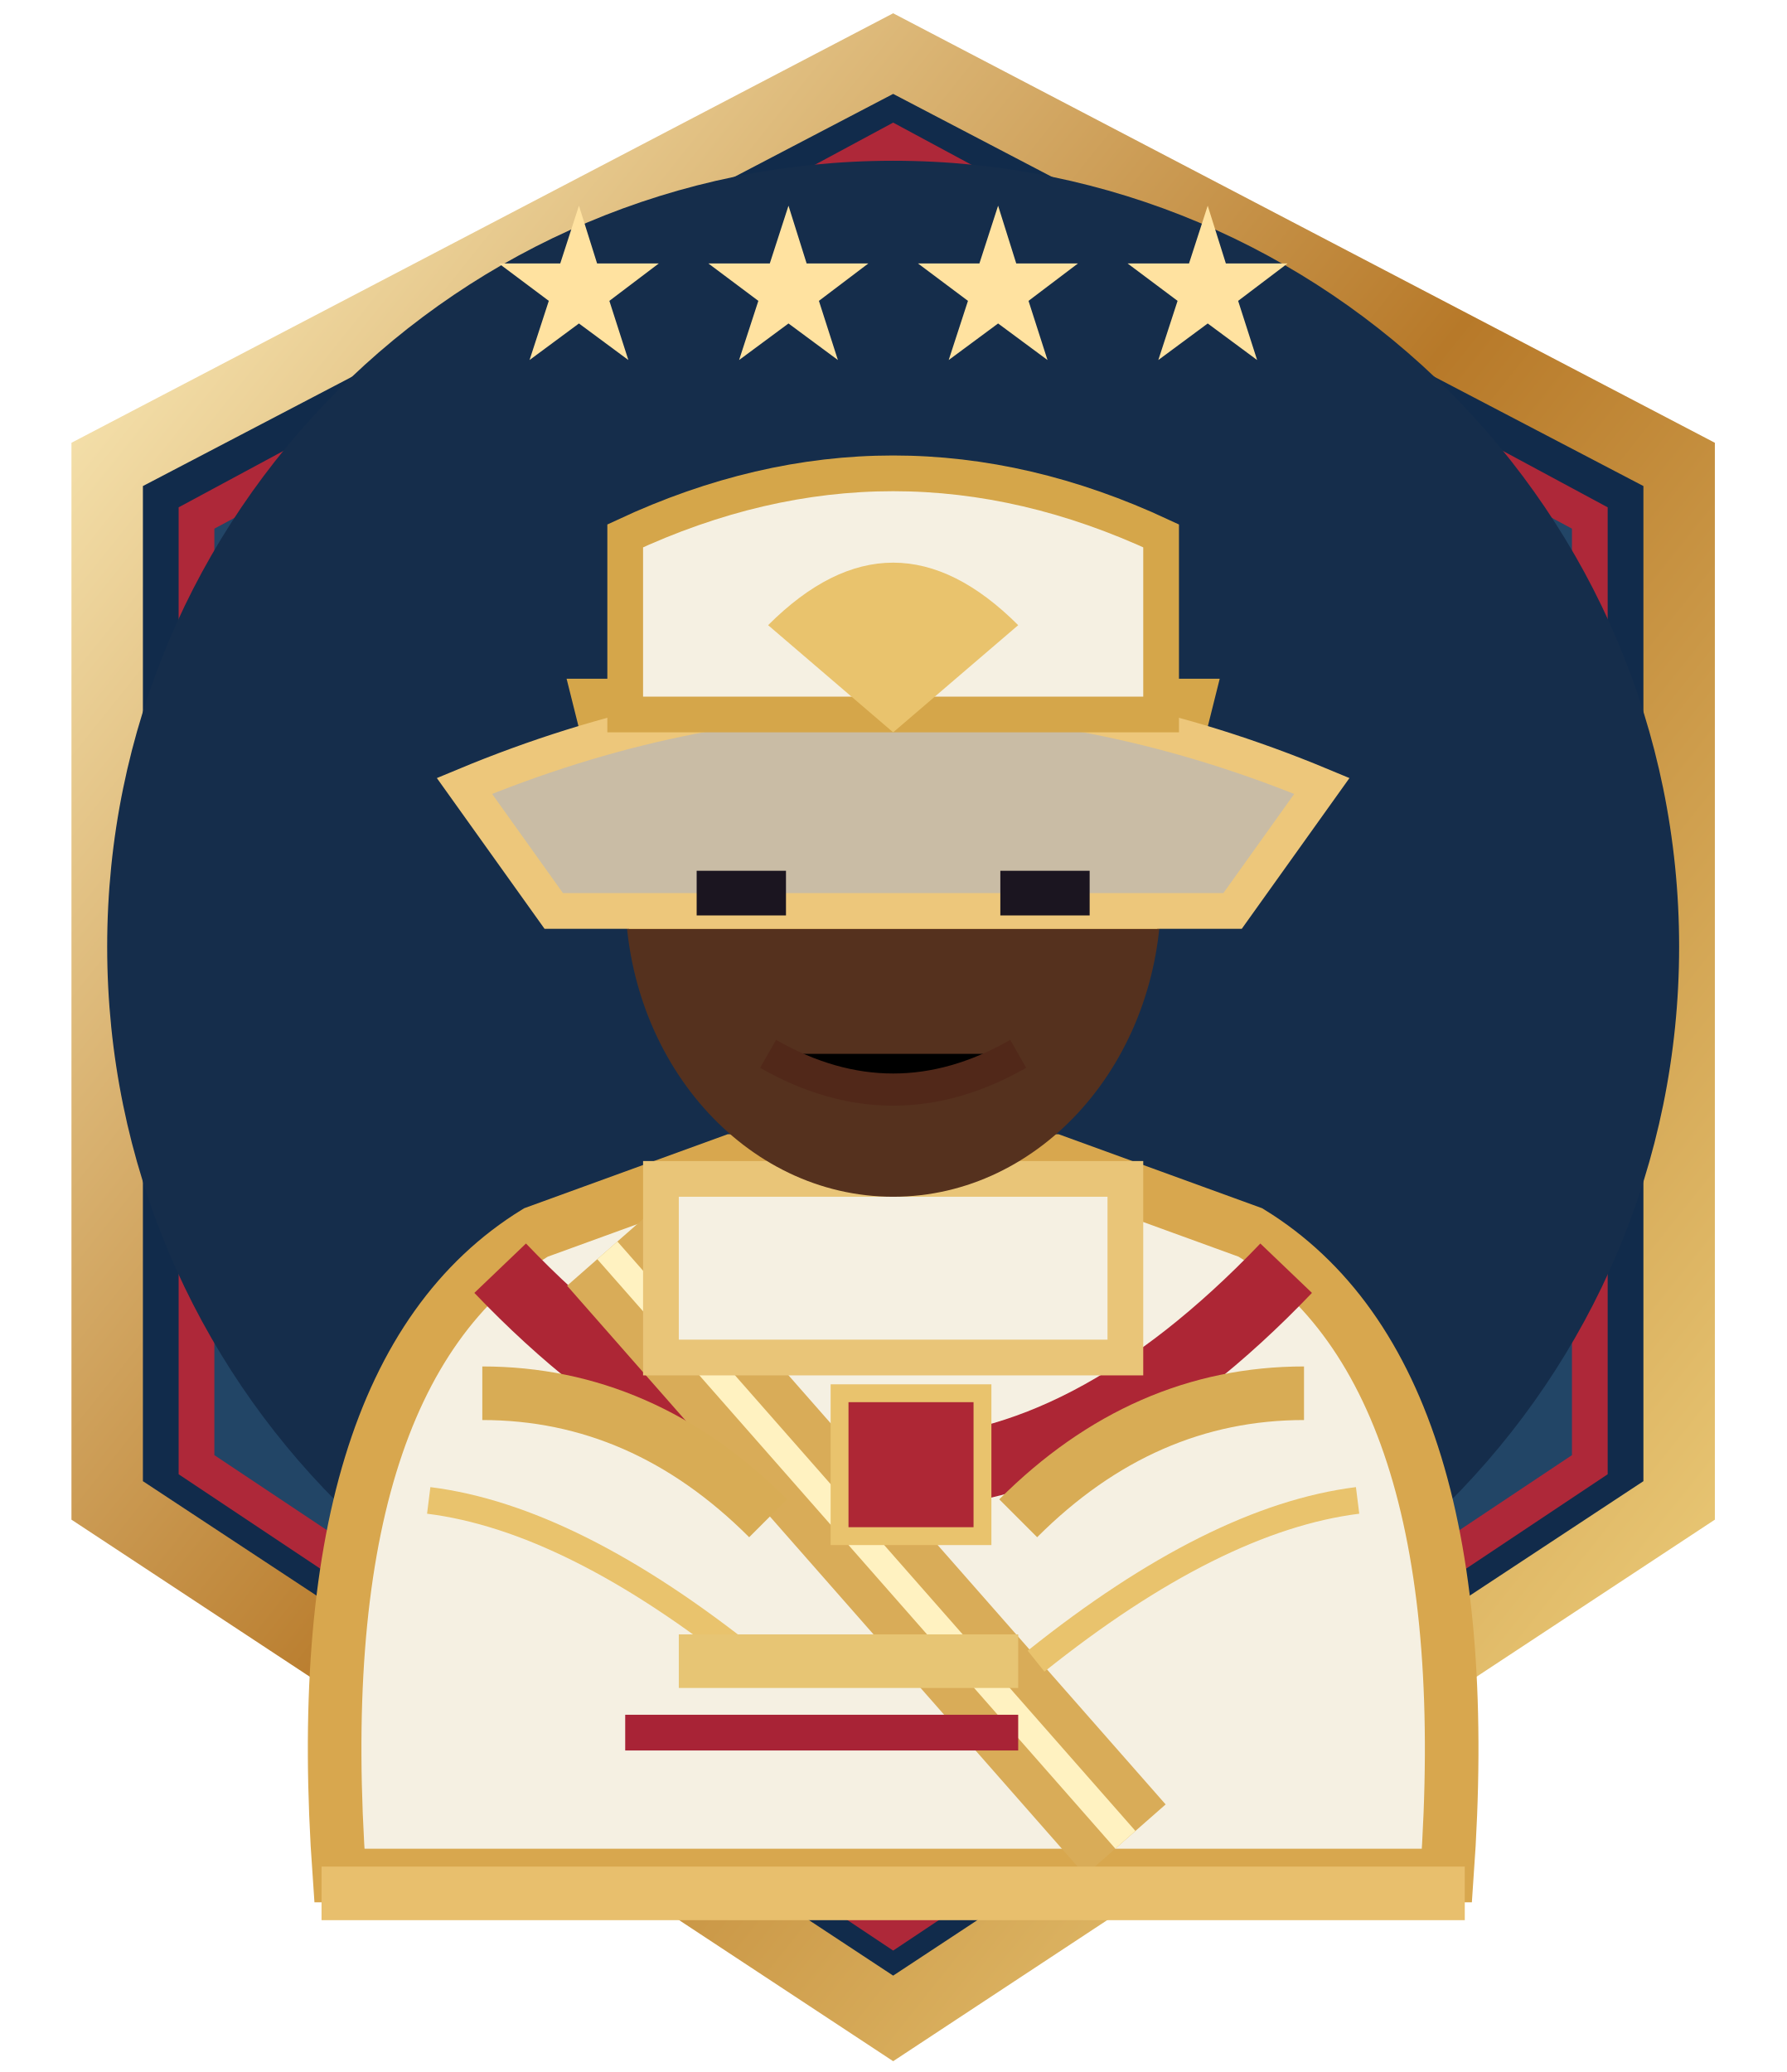
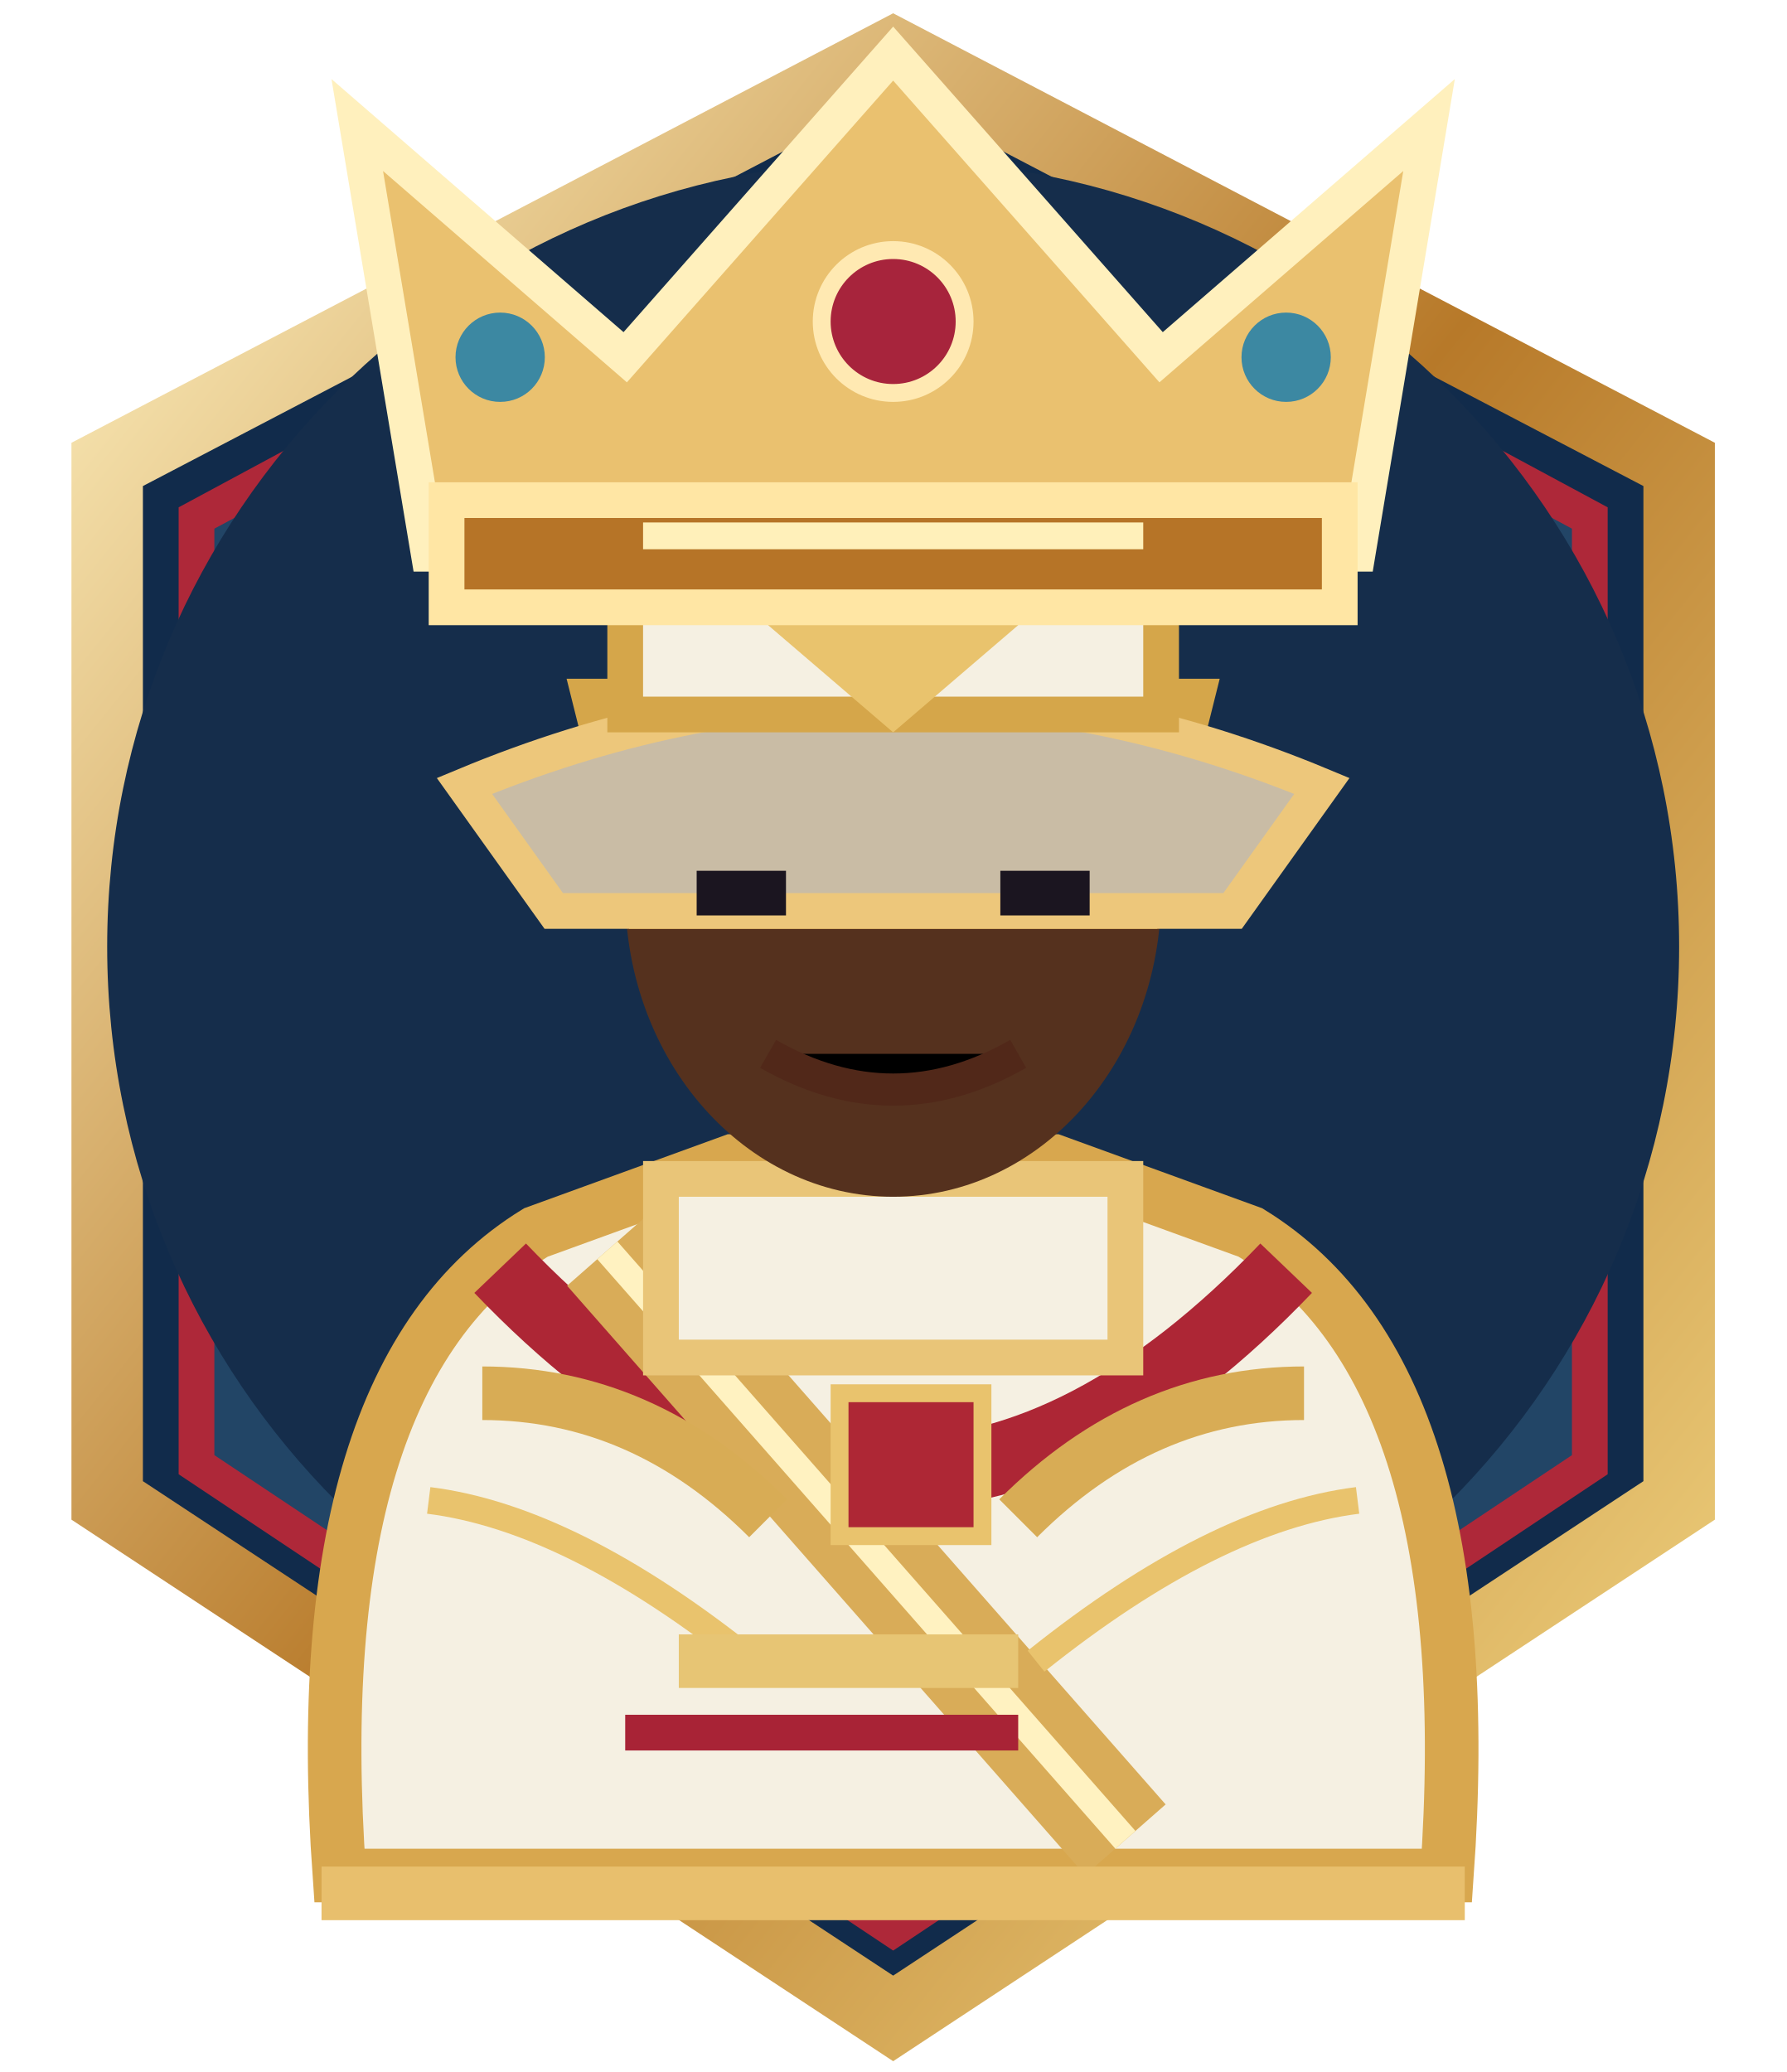
<svg xmlns="http://www.w3.org/2000/svg" viewBox="0 0 100 116">
  <defs>
    <linearGradient id="medal" x2="1" y2="1">
      <stop stop-color="#fff2c1" />
      <stop offset=".5" stop-color="#b77929" />
      <stop offset="1" stop-color="#f4d986" />
    </linearGradient>
  </defs>
  <path d="M50 3 94 26 94 84 50 113 6 84 6 26Z" fill="#112b4b" stroke="url(#medal)" stroke-width="4" />
  <path d="M50 8 89 29 89 82 50 108 11 82 11 29Z" fill="#224566" stroke="#ae2839" stroke-width="2" />
  <circle cx="50" cy="53" r="44" fill="#152d4b" />
  <path d="M19 105 Q17 77 30 69 L41 65 59 65 70 69 Q83 77 81 105Z" fill="#f5f0e2" stroke="#d8a74e" stroke-width="3" />
  <path d="M28 71 Q50 94 72 71" fill="none" stroke="#ad2635" stroke-width="4" />
  <path d="M34 70 63 103" stroke="#d9ac58" stroke-width="6" />
  <path d="M34 70 63 103" stroke="#fff2c1" stroke-width="1.5" />
  <path d="M37 66h26v10H37z" fill="#f5f0e2" stroke="#e9c578" stroke-width="2" />
  <ellipse cx="50" cy="50" rx="15" ry="17" fill="#55311e" />
  <path d="M33 39h34l-3 12H36z" fill="#f5f0e2" stroke="#d5a64a" stroke-width="2" />
  <path d="M26 44q24-10 48 0l-5 7H31z" fill="#c9bca5" stroke="#edc77b" stroke-width="2" />
  <path d="M35 30q15-7 30 0v10H35z" fill="#f5f0e2" stroke="#d5a64a" stroke-width="2" />
  <path d="M43 35q7-7 14 0l-7 6z" fill="#e9c36d" />
  <path d="M39 50h5m12 0h5" stroke="#1b1520" stroke-width="2.5" />
  <path d="M43 59q7 4 14 0" stroke="#512819" stroke-width="1.8" />
  <path d="M27 78q9 0 16 7m30-7q-9 0-16 7" stroke="#d8ac55" stroke-width="3" fill="none" />
  <path d="M24 84q8 1 18 9m34-9q-8 1-18 9" stroke="#e9c36d" stroke-width="1.5" fill="none" />
  <path d="M47 78h8v8h-8z" fill="#ae2735" stroke="#e9c36d" />
  <path d="M38 93h19" stroke="#e7c574" stroke-width="3" />
  <path d="M35 97h22" stroke="#a82336" stroke-width="2" />
-   <text x="50" y="20" fill="#ffe2a0" font-size="12" font-family="Georgia" text-anchor="middle" letter-spacing="2">★★★★</text>
+   <path d="M24 31 20 7 35 20 50 3 65 20 80 7 76 31Z" fill="#eac16f" stroke="#fff0bd" stroke-width="2" />
+   <path d="M25 28h50v6H25z" fill="#b67427" stroke="#ffe6a4" stroke-width="2" />
+   <circle cx="50" cy="18" r="4" fill="#a7243c" stroke="#ffe9b2" />
+   <circle cx="28" cy="20" r="2.5" fill="#3c88a2" />
+   <circle cx="72" cy="20" r="2.5" fill="#3c88a2" />
+   <path d="M36 30h28" stroke="#fff0ba" stroke-width="1.5" />
  <path d="M18 106h64" stroke="#e8bf6d" stroke-width="3" />
</svg>
